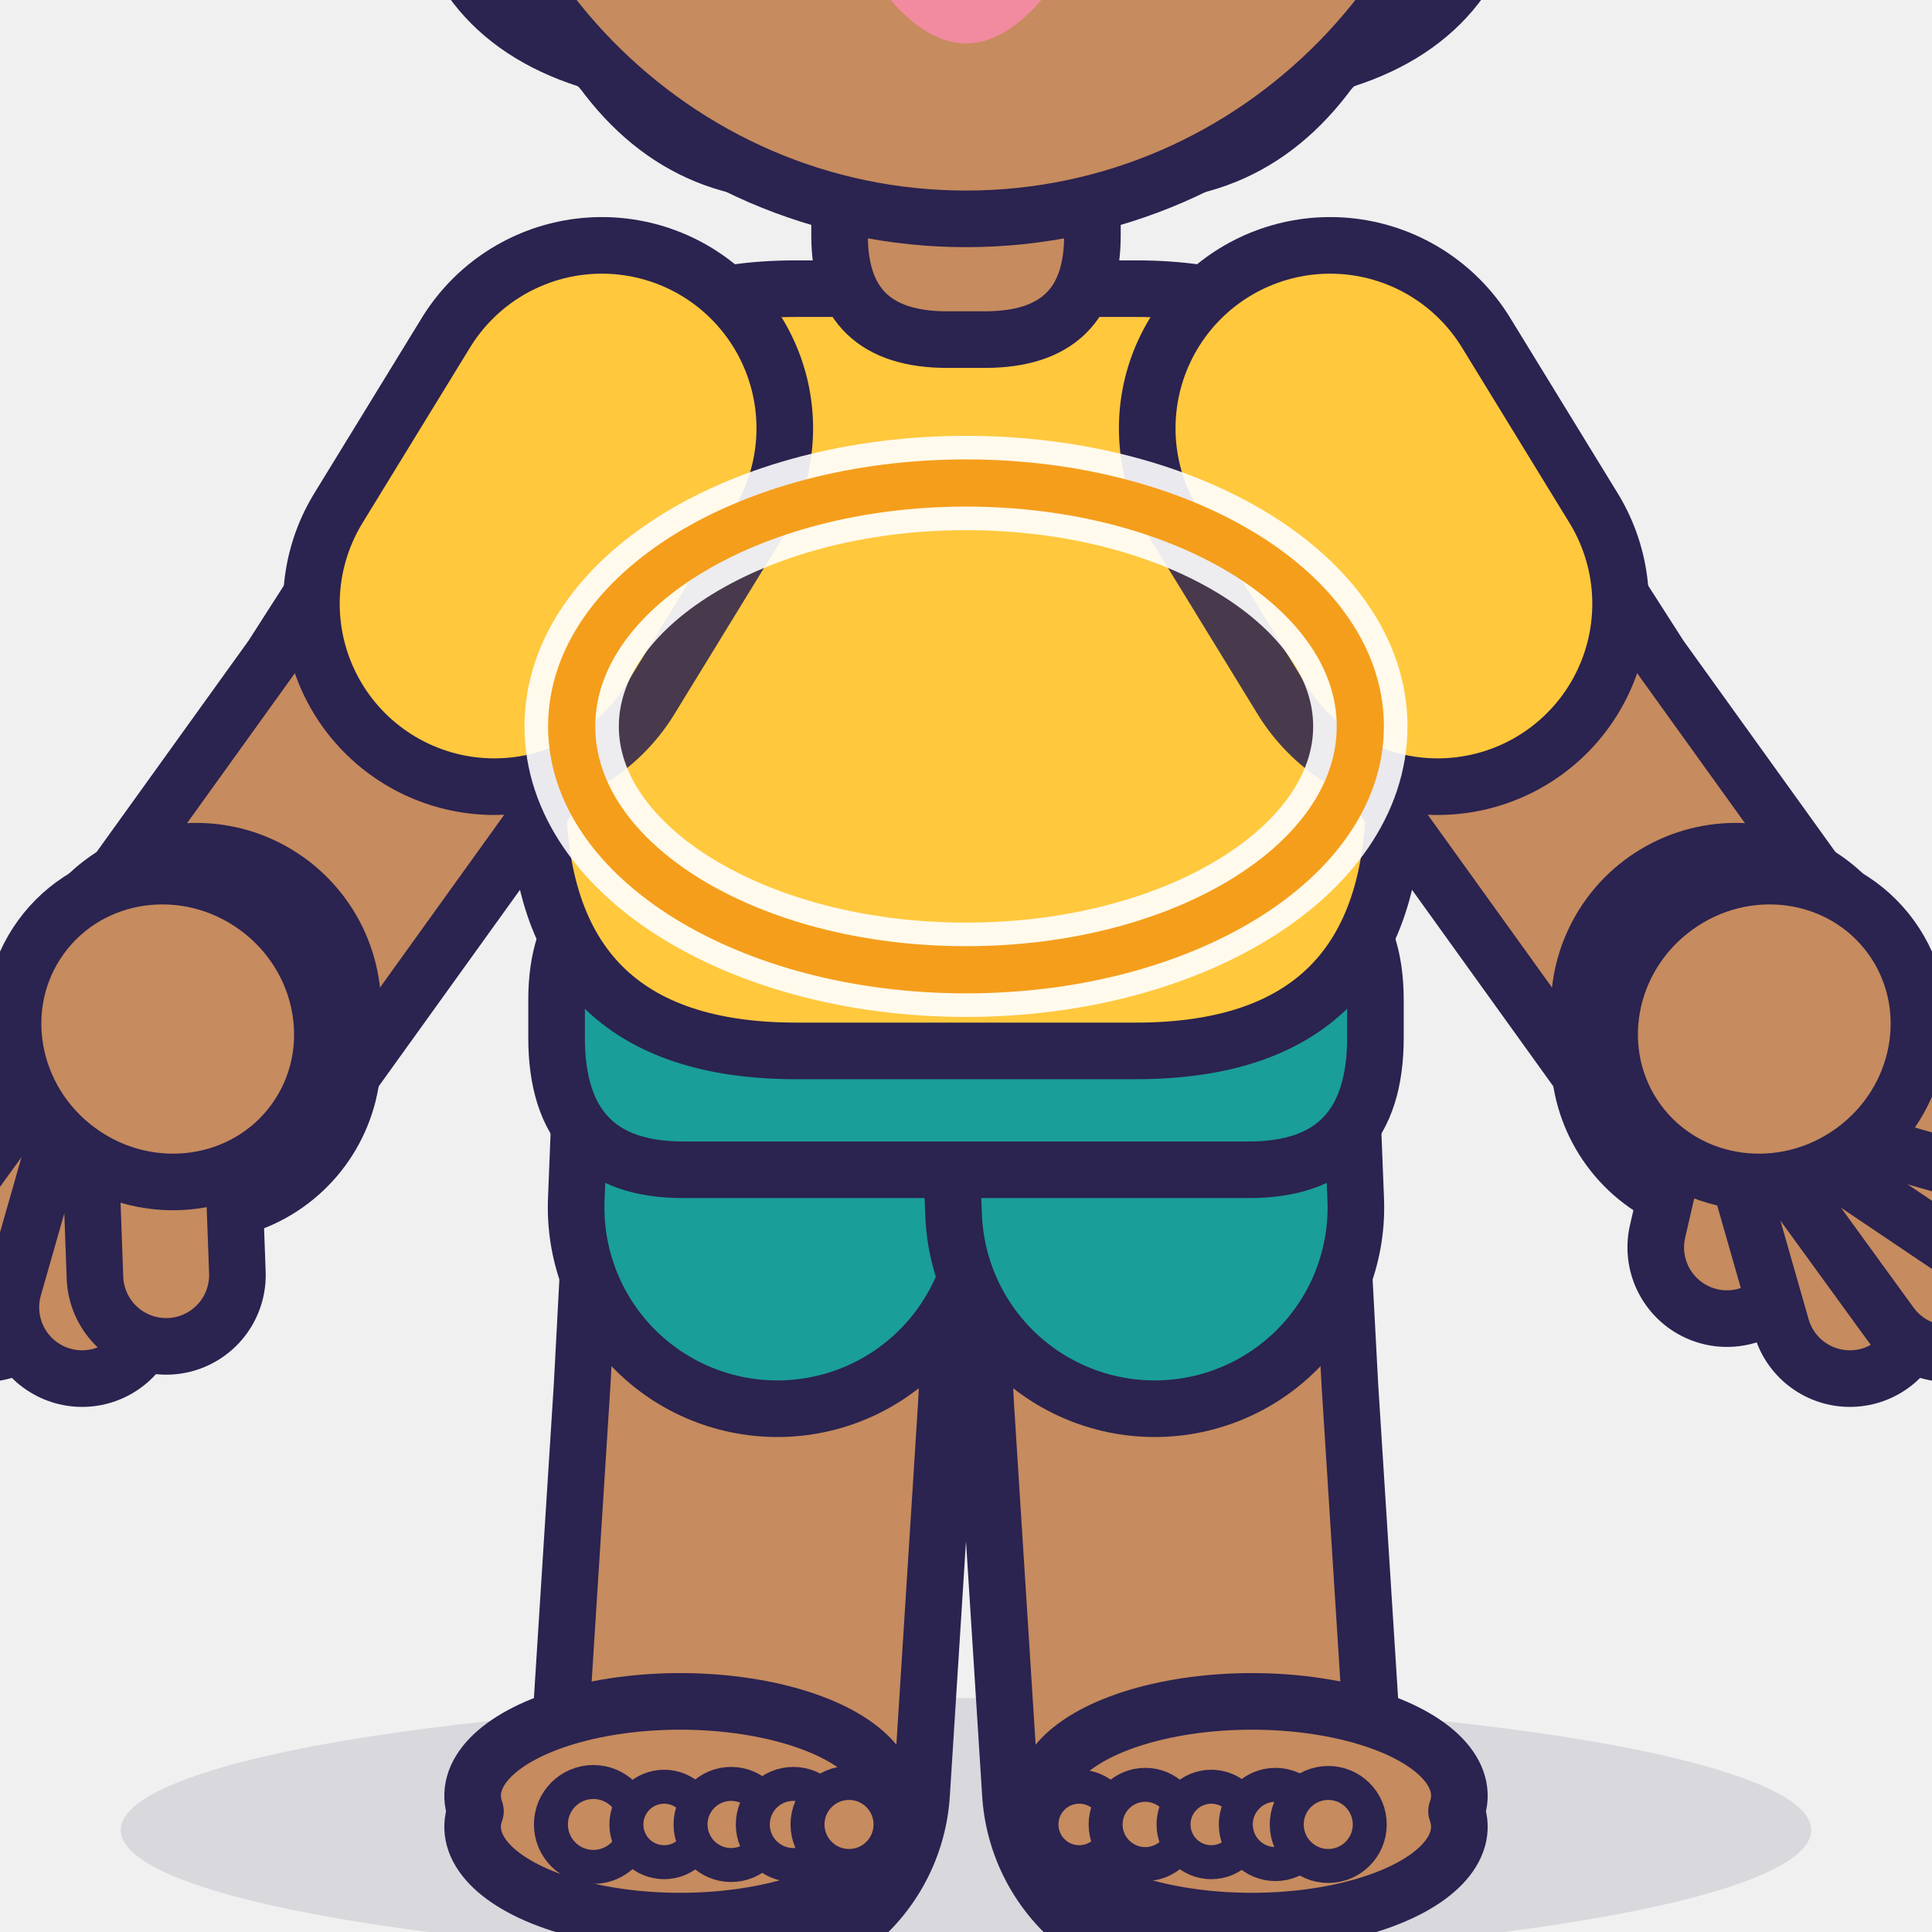
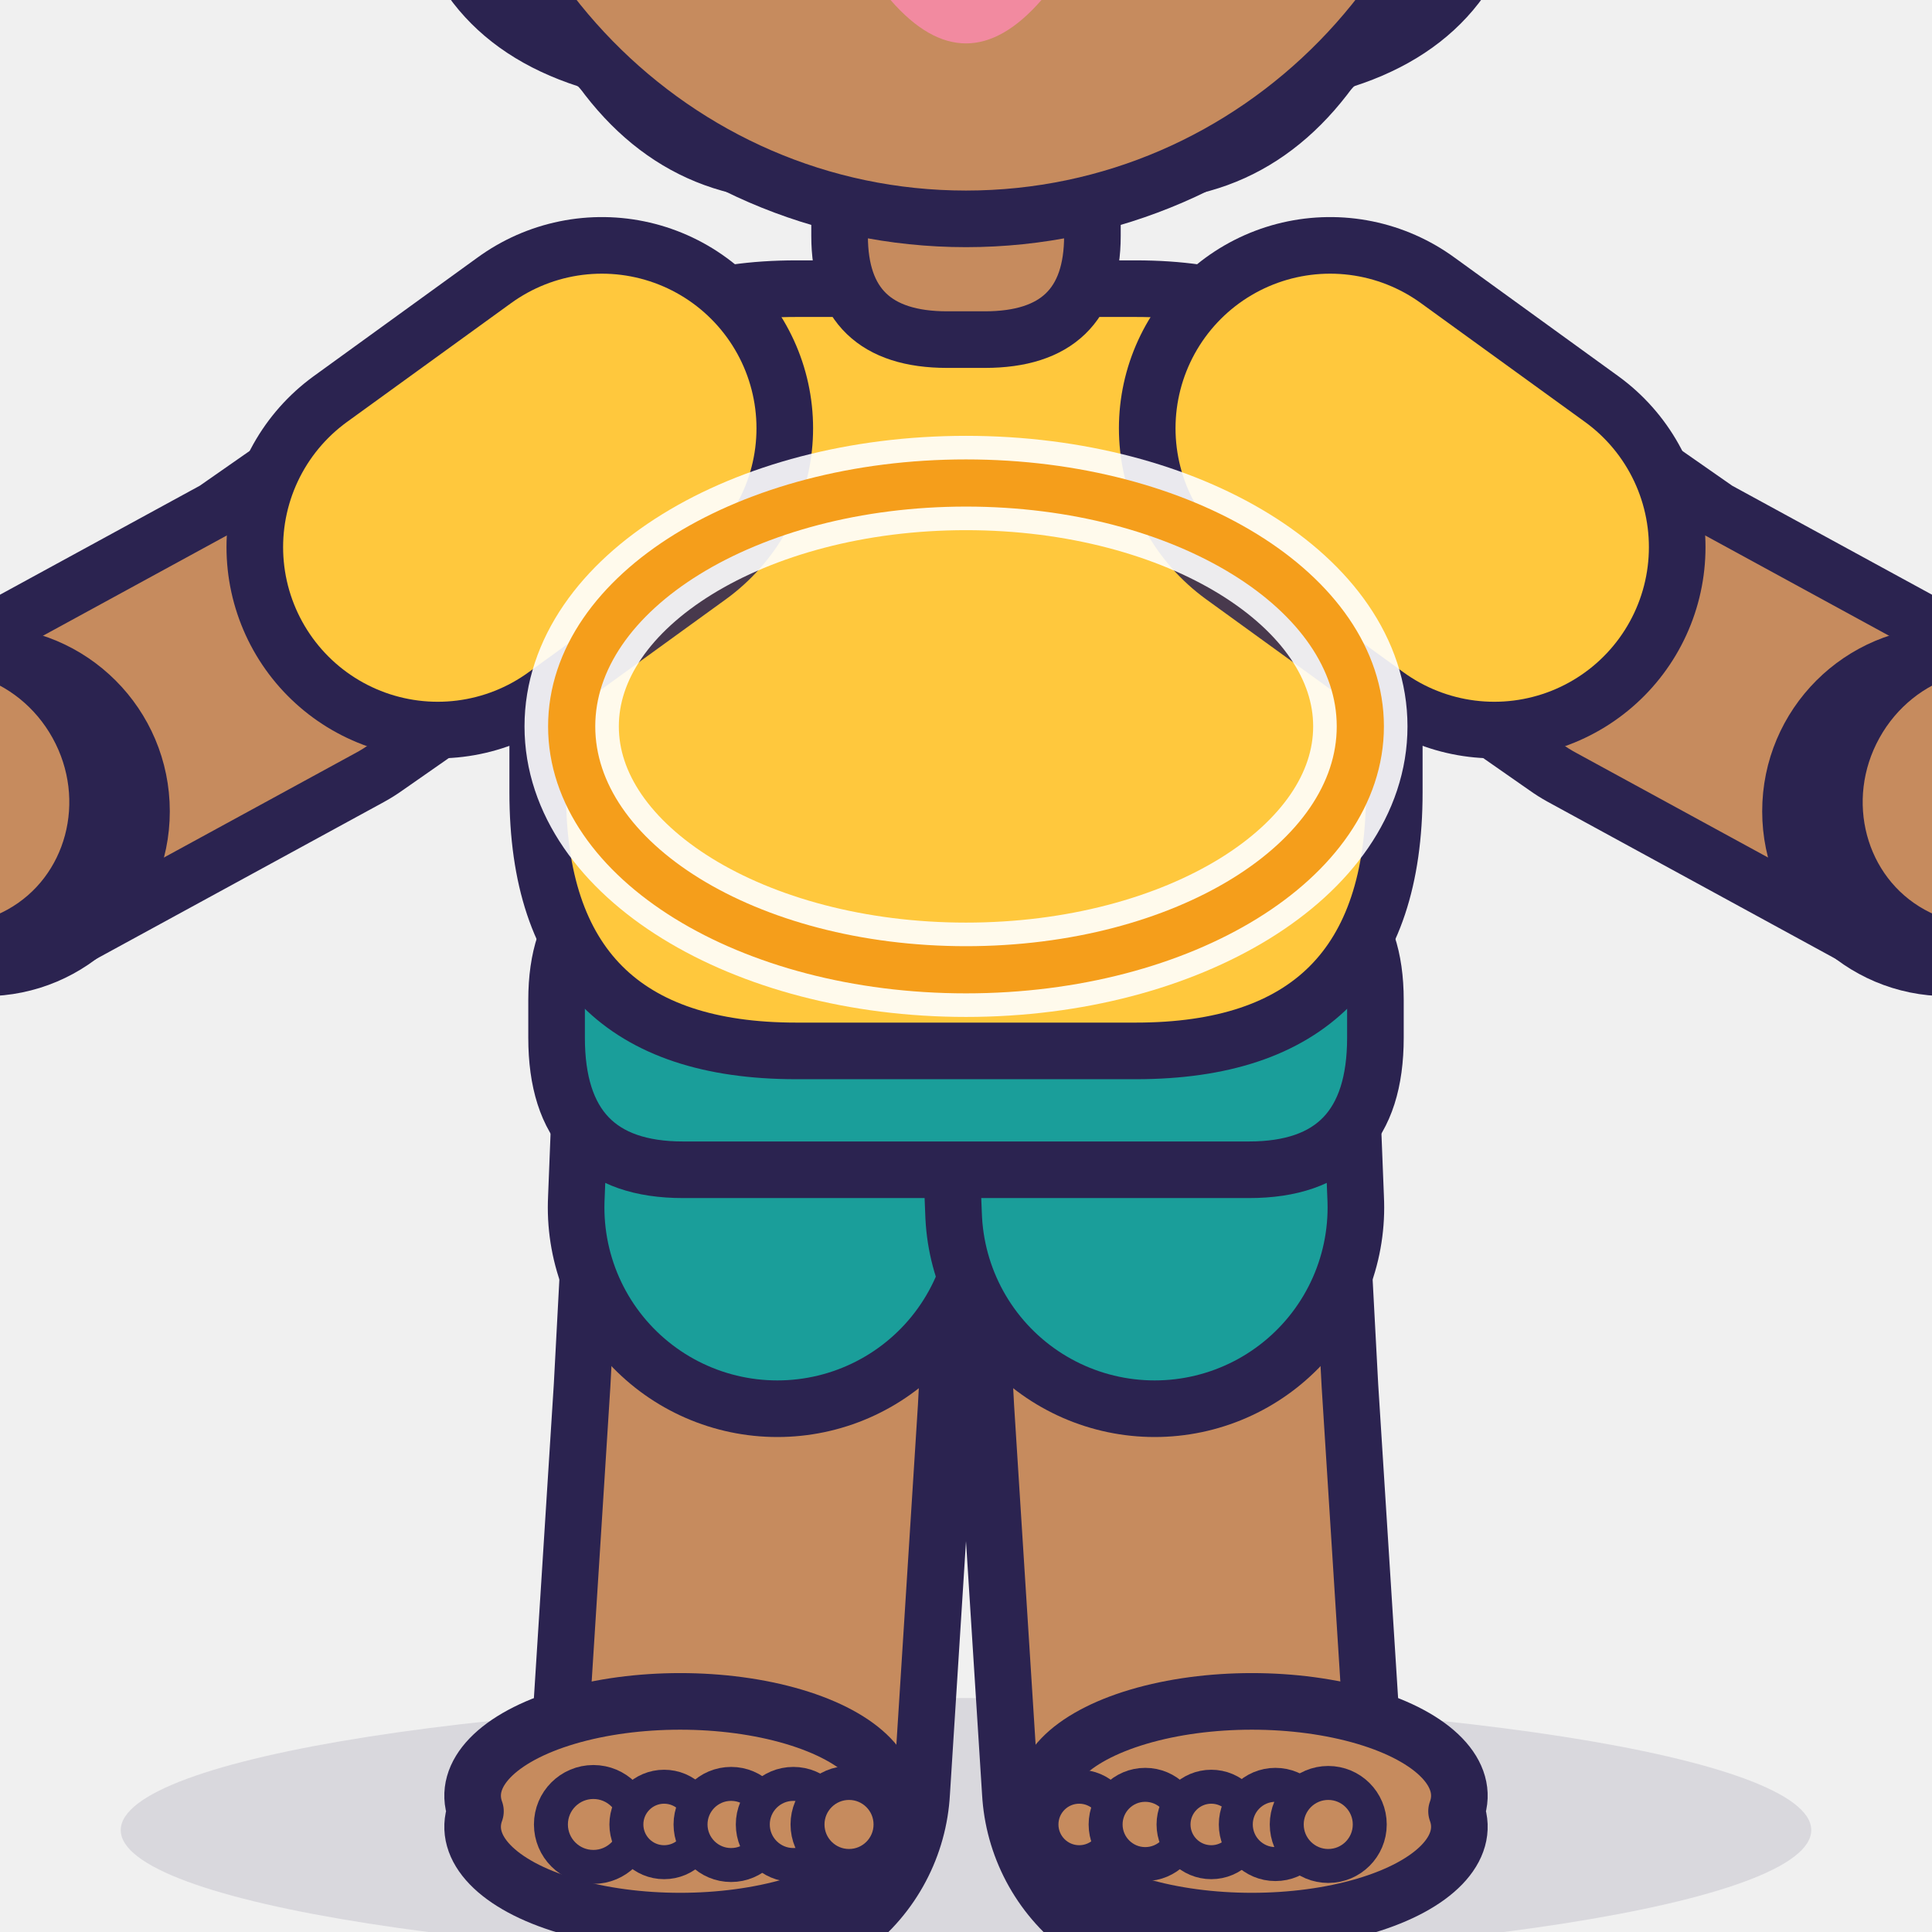
<svg xmlns="http://www.w3.org/2000/svg" viewBox="0 0 256 256" width="256" height="256">
  <g stroke-linejoin="round" stroke-linecap="round">
    <clipPath id="frame">
      <rect x="0" y="0" width="256" height="256" />
    </clipPath>
    <g clip-path="url(#frame)">
      <g transform="translate(128 242.5) scale(2.5)">
        <ellipse cx="0" cy="0" rx="44.8" ry="7" fill="#2B2350" opacity="0.12" />
        <g transform="translate(0 0)">
          <path d="M -9.5 -45.6 L -10.7 -23 L -12 -2.5" fill="none" stroke="#2B2350" stroke-width="22.33" />
          <path d="M -9.5 -45.6 L -10.7 -23 L -12 -2.5" fill="none" stroke="#C68B5E" stroke-width="16.33" />
          <path d="M -9.5 -45.6 L -10 -33" fill="none" stroke="#2B2350" stroke-width="24.33" />
          <path d="M -9.5 -45.6 L -10 -33" fill="none" stroke="#1A9E9A" stroke-width="18.33" />
          <path d="M -26 -1 A 11 5 0 1 0 -4.3 -1 A 11 5 0 1 0 -26 -1 Z" fill="#C68B5E" stroke="#2B2350" stroke-width="3" />
          <path d="M 9.5 -45.6 L 10.7 -23 L 12 -2.5" fill="none" stroke="#2B2350" stroke-width="22.33" />
          <path d="M 9.5 -45.6 L 10.7 -23 L 12 -2.5" fill="none" stroke="#C68B5E" stroke-width="16.33" />
          <path d="M 9.5 -45.6 L 10 -33" fill="none" stroke="#2B2350" stroke-width="24.33" />
          <path d="M 9.5 -45.6 L 10 -33" fill="none" stroke="#1A9E9A" stroke-width="18.33" />
          <path d="M 4.3 -1 A 11 5 0 1 0 26 -1 A 11 5 0 1 0 4.3 -1 Z" fill="#C68B5E" stroke="#2B2350" stroke-width="3" />
          <path d="M -15 -50.7 L 15 -50.7 Q 21.7 -50.7 21.7 -44 L 21.7 -42 Q 21.7 -35 15 -35 L -15 -35 Q -21.7 -35 -21.7 -42 L -21.7 -44 Q -21.7 -50.7 -15 -50.7 Z" fill="#1A9E9A" stroke="#2B2350" stroke-width="3" />
          <g transform="rotate(0 0 -45.6)">
            <path d="M -9 -81.7 L 9 -81.7 Q 22.7 -81.7 22.7 -68 L 22.7 -55 Q 22.7 -41.3 9 -41.3 L -9 -41.3 Q -22.7 -41.3 -22.7 -55 L -22.7 -68 Q -22.7 -81.7 -9 -81.7 Z" fill="#FFC83D" stroke="#2B2350" stroke-width="3" />
            <g transform="rotate(0 0 -86)">
              <path d="M -1 -94.4 L 1 -94.4 Q 6.7 -94.4 6.7 -89 L 6.7 -84.5 Q 6.7 -79 1 -79 L -1 -79 Q -6.7 -79 -6.7 -84.5 L -6.7 -89 Q -6.7 -94.4 -1 -94.4 Z" fill="#C68B5E" stroke="#2B2350" stroke-width="3" />
              <path d="M 31.4 -117.4 Q 34 -110 28.3 -104 Q 27.5 -96 19.6 -93.7 Q 15 -87 7 -88 Q 0 -83.5 -7 -88 Q -15 -87 -19.6 -93.7 Q -27.5 -96 -28.3 -104 Q -34 -110 -31.4 -117.4 Q -34 -125 -28.3 -130.5 Q -27.5 -138.5 -19.6 -141 Q -15 -148 -7 -147 Q 0 -151 7 -147 Q 15 -148 19.6 -141 Q 27.5 -138.5 28.3 -130.5 Q 34 -125 31.4 -117.4 Z" fill="#3A2A24" stroke="#2B2350" stroke-width="3" />
              <path d="M -33 -110.6 A 5.6 6.7 0 1 0 -22 -110.6 A 5.6 6.7 0 1 0 -33 -110.6 Z" fill="#C68B5E" stroke="#2B2350" stroke-width="3" />
              <path d="M 22 -110.6 A 5.6 6.7 0 1 0 33 -110.6 A 5.6 6.7 0 1 0 22 -110.6 Z" fill="#C68B5E" stroke="#2B2350" stroke-width="3" />
              <path d="M -28 -114 A 28 28.6 0 1 0 28 -114 A 28 28.6 0 1 0 -28 -114 Z" fill="#C68B5E" stroke="#2B2350" stroke-width="3" />
              <path d="M -24 -133 Q -25.3 -138 -16 -140 Q -10.3 -144.5 -0.4 -143 Q 9.4 -144.7 15 -140.5 Q 25 -138.6 23.6 -133.6 Q 28.5 -129 21 -125.6 Q 19 -120.7 8.6 -120.4 Q 0.5 -117 -8 -120 Q -18 -120.4 -20.7 -125.3 Q -28.4 -128.7 -24 -133 Z" fill="#3A2A24" />
              <path d="M -24 -130 A 7.3 6.7 0 1 0 -9.5 -130 A 7.3 6.7 0 1 0 -24 -130 Z" fill="#3A2A24" />
              <path d="M -15.7 -132 A 7.3 6.7 0 1 0 -1 -132 A 7.3 6.7 0 1 0 -15.7 -132 Z" fill="#3A2A24" />
              <path d="M -7.3 -134 A 7.3 6.7 0 1 0 7.3 -134 A 7.3 6.7 0 1 0 -7.3 -134 Z" fill="#3A2A24" />
              <path d="M 1 -132 A 7.3 6.7 0 1 0 15.7 -132 A 7.3 6.7 0 1 0 1 -132 Z" fill="#3A2A24" />
              <path d="M 9.5 -130 A 7.3 6.7 0 1 0 24 -130 A 7.3 6.7 0 1 0 9.5 -130 Z" fill="#3A2A24" />
              <path d="M -13.7 -111 A 3.6 4 0 1 0 -6.4 -111 A 3.6 4 0 1 0 -13.7 -111 Z" fill="#2B2350" />
              <circle cx="-11.4" cy="-112.7" r="1.4" fill="#FFFFFF" />
              <path d="M -21 -104 A 5 3 0 1 0 -11.5 -104 A 5 3 0 1 0 -21 -104 Z" fill="#FF9DB0" opacity="0.6" />
              <path d="M 6.4 -111 A 3.6 4 0 1 0 13.7 -111 A 3.6 4 0 1 0 6.4 -111 Z" fill="#2B2350" />
              <circle cx="8.8" cy="-112.7" r="1.4" fill="#FFFFFF" />
              <path d="M 11.5 -104 A 5 3 0 1 0 21 -104 A 5 3 0 1 0 11.5 -104 Z" fill="#FF9DB0" opacity="0.6" />
              <path d="M -7.3 -103 Q 0 -91.7 7.3 -103 Z" fill="#7A2E3E" stroke="#2B2350" stroke-width="2.5" />
              <path d="M -4 -97 Q 0 -92.4 4 -97 Q 0 -98.6 -4 -97 Z" fill="#F28AA0" />
            </g>
-             <path d="M -19.3 -74.3 L -30 -57.6 L -41 -42.3" fill="none" stroke="#2B2350" stroke-width="19.39" />
-             <path d="M -19.3 -74.3 L -30 -57.6 L -41 -42.3" fill="none" stroke="#C68B5E" stroke-width="13.39" />
-             <path d="M -19.3 -74.3 L -25 -65" fill="none" stroke="#2B2350" stroke-width="22.39" />
-             <path d="M -19.3 -74.3 L -25 -65" fill="none" stroke="#FFC83D" stroke-width="16.39" />
-             <path d="M -49 -42.3 A 8.3 8.3 0 1 0 -32.6 -42.3 A 8.3 8.3 0 1 0 -49 -42.3 Z" fill="#C68B5E" stroke="#2B2350" stroke-width="3" />
-             <path d="M 19.3 -74.3 L 30 -57.6 L 41 -42.3" fill="none" stroke="#2B2350" stroke-width="19.39" />
-             <path d="M 19.3 -74.3 L 30 -57.6 L 41 -42.3" fill="none" stroke="#C68B5E" stroke-width="13.39" />
-             <path d="M 19.3 -74.3 L 25 -65" fill="none" stroke="#2B2350" stroke-width="22.39" />
-             <path d="M 19.3 -74.3 L 25 -65" fill="none" stroke="#FFC83D" stroke-width="16.39" />
-             <path d="M 32.6 -42.3 A 8.3 8.3 0 1 0 49 -42.3 A 8.3 8.3 0 1 0 32.6 -42.3 Z" fill="#C68B5E" stroke="#2B2350" stroke-width="3" />
+             <path d="M -19.3 -74.3 L -35.5 -63 L -52 -54" fill="none" stroke="#2B2350" stroke-width="19.39" />
+             <path d="M -19.3 -74.3 L -35.5 -63 L -52 -54" fill="none" stroke="#C68B5E" stroke-width="13.39" />
+             <path d="M -19.3 -74.3 L -28 -68" fill="none" stroke="#2B2350" stroke-width="22.39" />
+             <path d="M -19.3 -74.3 L -28 -68" fill="none" stroke="#FFC83D" stroke-width="16.39" />
+             <path d="M -60.3 -54 A 8.3 8.3 0 1 0 -43.7 -54 A 8.3 8.3 0 1 0 -60.3 -54 Z" fill="#C68B5E" stroke="#2B2350" stroke-width="3" />
+             <path d="M 19.3 -74.3 L 35.5 -63 L 52 -54" fill="none" stroke="#2B2350" stroke-width="19.39" />
+             <path d="M 19.3 -74.3 L 35.5 -63 L 52 -54" fill="none" stroke="#C68B5E" stroke-width="13.39" />
+             <path d="M 19.3 -74.3 L 28 -68" fill="none" stroke="#2B2350" stroke-width="22.39" />
+             <path d="M 19.3 -74.3 L 28 -68" fill="none" stroke="#FFC83D" stroke-width="16.39" />
+             <path d="M 43.7 -54 A 8.3 8.3 0 1 0 60.3 -54 A 8.3 8.3 0 1 0 43.7 -54 Z" fill="#C68B5E" stroke="#2B2350" stroke-width="3" />
          </g>
          <path d="M -2.5 -106.7 Q 0 -104 2.5 -106.7" fill="none" stroke="#2B2350" stroke-width="2.5" />
-           <g transform="translate(-40.9 -44.4) rotate(36)">
+           <g transform="translate(-52 -55.9) rotate(61)">
            <path d="M 0 3.3 L -8.4 10.6" fill="none" stroke="#2B2350" stroke-width="10.553" />
            <path d="M 0 3.3 L -8.4 10.6" fill="none" stroke="#C68B5E" stroke-width="4.553" />
            <path d="M 0 3.3 L -5 17" fill="none" stroke="#2B2350" stroke-width="10.553" />
            <path d="M 0 3.3 L -5 17" fill="none" stroke="#C68B5E" stroke-width="4.553" />
            <path d="M 0 3.3 L 0 19" fill="none" stroke="#2B2350" stroke-width="10.553" />
            <path d="M 0 3.3 L 0 19" fill="none" stroke="#C68B5E" stroke-width="4.553" />
            <path d="M 0 3.3 L 5 17" fill="none" stroke="#2B2350" stroke-width="10.553" />
            <path d="M 0 3.3 L 5 17" fill="none" stroke="#C68B5E" stroke-width="4.553" />
            <path d="M 0 3.3 L 7.6 13" fill="none" stroke="#2B2350" stroke-width="10.553" />
            <path d="M 0 3.3 L 7.6 13" fill="none" stroke="#C68B5E" stroke-width="4.553" />
            <path d="M -8.3 2.4 A 8.3 8 0 1 0 8.3 2.4 A 8.3 8 0 1 0 -8.3 2.4 Z" fill="#C68B5E" stroke="#2B2350" stroke-width="3" />
          </g>
-           <g transform="translate(40.9 -44.4) rotate(-36)">
+           <g transform="translate(52 -55.9) rotate(-61)">
            <path d="M 0 3.3 L -8.4 10.6" fill="none" stroke="#2B2350" stroke-width="10.553" />
            <path d="M 0 3.3 L -8.4 10.6" fill="none" stroke="#C68B5E" stroke-width="4.553" />
            <path d="M 0 3.3 L -5 17" fill="none" stroke="#2B2350" stroke-width="10.553" />
            <path d="M 0 3.3 L -5 17" fill="none" stroke="#C68B5E" stroke-width="4.553" />
            <path d="M 0 3.3 L 0 19" fill="none" stroke="#2B2350" stroke-width="10.553" />
            <path d="M 0 3.3 L 0 19" fill="none" stroke="#C68B5E" stroke-width="4.553" />
            <path d="M 0 3.3 L 5 17" fill="none" stroke="#2B2350" stroke-width="10.553" />
            <path d="M 0 3.3 L 5 17" fill="none" stroke="#C68B5E" stroke-width="4.553" />
            <path d="M 0 3.3 L 7.6 13" fill="none" stroke="#2B2350" stroke-width="10.553" />
            <path d="M 0 3.3 L 7.6 13" fill="none" stroke="#C68B5E" stroke-width="4.553" />
            <path d="M -8.3 2.4 A 8.3 8 0 1 0 8.3 2.4 A 8.3 8 0 1 0 -8.3 2.4 Z" fill="#C68B5E" stroke="#2B2350" stroke-width="3" />
          </g>
          <path d="M -22 -0.3 A 2 2 0 1 0 -17.5 -0.3 A 2 2 0 1 0 -22 -0.3 Z" fill="#C68B5E" stroke="#2B2350" stroke-width="1.8" />
          <path d="M -18 -0.3 A 2 2 0 1 0 -14 -0.3 A 2 2 0 1 0 -18 -0.3 Z" fill="#C68B5E" stroke="#2B2350" stroke-width="1.8" />
          <path d="M -14.6 -0.3 A 2 2 0 1 0 -10.3 -0.3 A 2 2 0 1 0 -14.6 -0.3 Z" fill="#C68B5E" stroke="#2B2350" stroke-width="1.8" />
          <path d="M -11.3 -0.3 A 2 2 0 1 0 -7 -0.3 A 2 2 0 1 0 -11.3 -0.3 Z" fill="#C68B5E" stroke="#2B2350" stroke-width="1.8" />
          <path d="M -8.4 -0.3 A 2 2 0 1 0 -4 -0.3 A 2 2 0 1 0 -8.4 -0.3 Z" fill="#C68B5E" stroke="#2B2350" stroke-width="1.8" />
          <path d="M 4 -0.3 A 2 2 0 1 0 8 -0.3 A 2 2 0 1 0 4 -0.3 Z" fill="#C68B5E" stroke="#2B2350" stroke-width="1.8" />
          <path d="M 7.4 -0.3 A 2 2 0 1 0 11.6 -0.3 A 2 2 0 1 0 7.4 -0.3 Z" fill="#C68B5E" stroke="#2B2350" stroke-width="1.8" />
          <path d="M 11 -0.3 A 2 2 0 1 0 15 -0.3 A 2 2 0 1 0 11 -0.3 Z" fill="#C68B5E" stroke="#2B2350" stroke-width="1.8" />
          <path d="M 14.3 -0.3 A 2 2 0 1 0 18.5 -0.3 A 2 2 0 1 0 14.3 -0.3 Z" fill="#C68B5E" stroke="#2B2350" stroke-width="1.8" />
          <path d="M 17 -0.3 A 2 2 0 1 0 21.4 -0.3 A 2 2 0 1 0 17 -0.3 Z" fill="#C68B5E" stroke="#2B2350" stroke-width="1.8" />
        </g>
        <ellipse cx="0" cy="-58.5" rx="20.9" ry="12.9" fill="#FFC83D" opacity="0.14" />
        <ellipse cx="0" cy="-58.5" rx="20.9" ry="12.9" fill="none" stroke="#FFFFFF" stroke-width="5" opacity="0.9" />
        <ellipse cx="0" cy="-58.5" rx="20.9" ry="12.9" fill="none" stroke="#F59E1B" stroke-width="2.5" />
      </g>
    </g>
  </g>
</svg>
